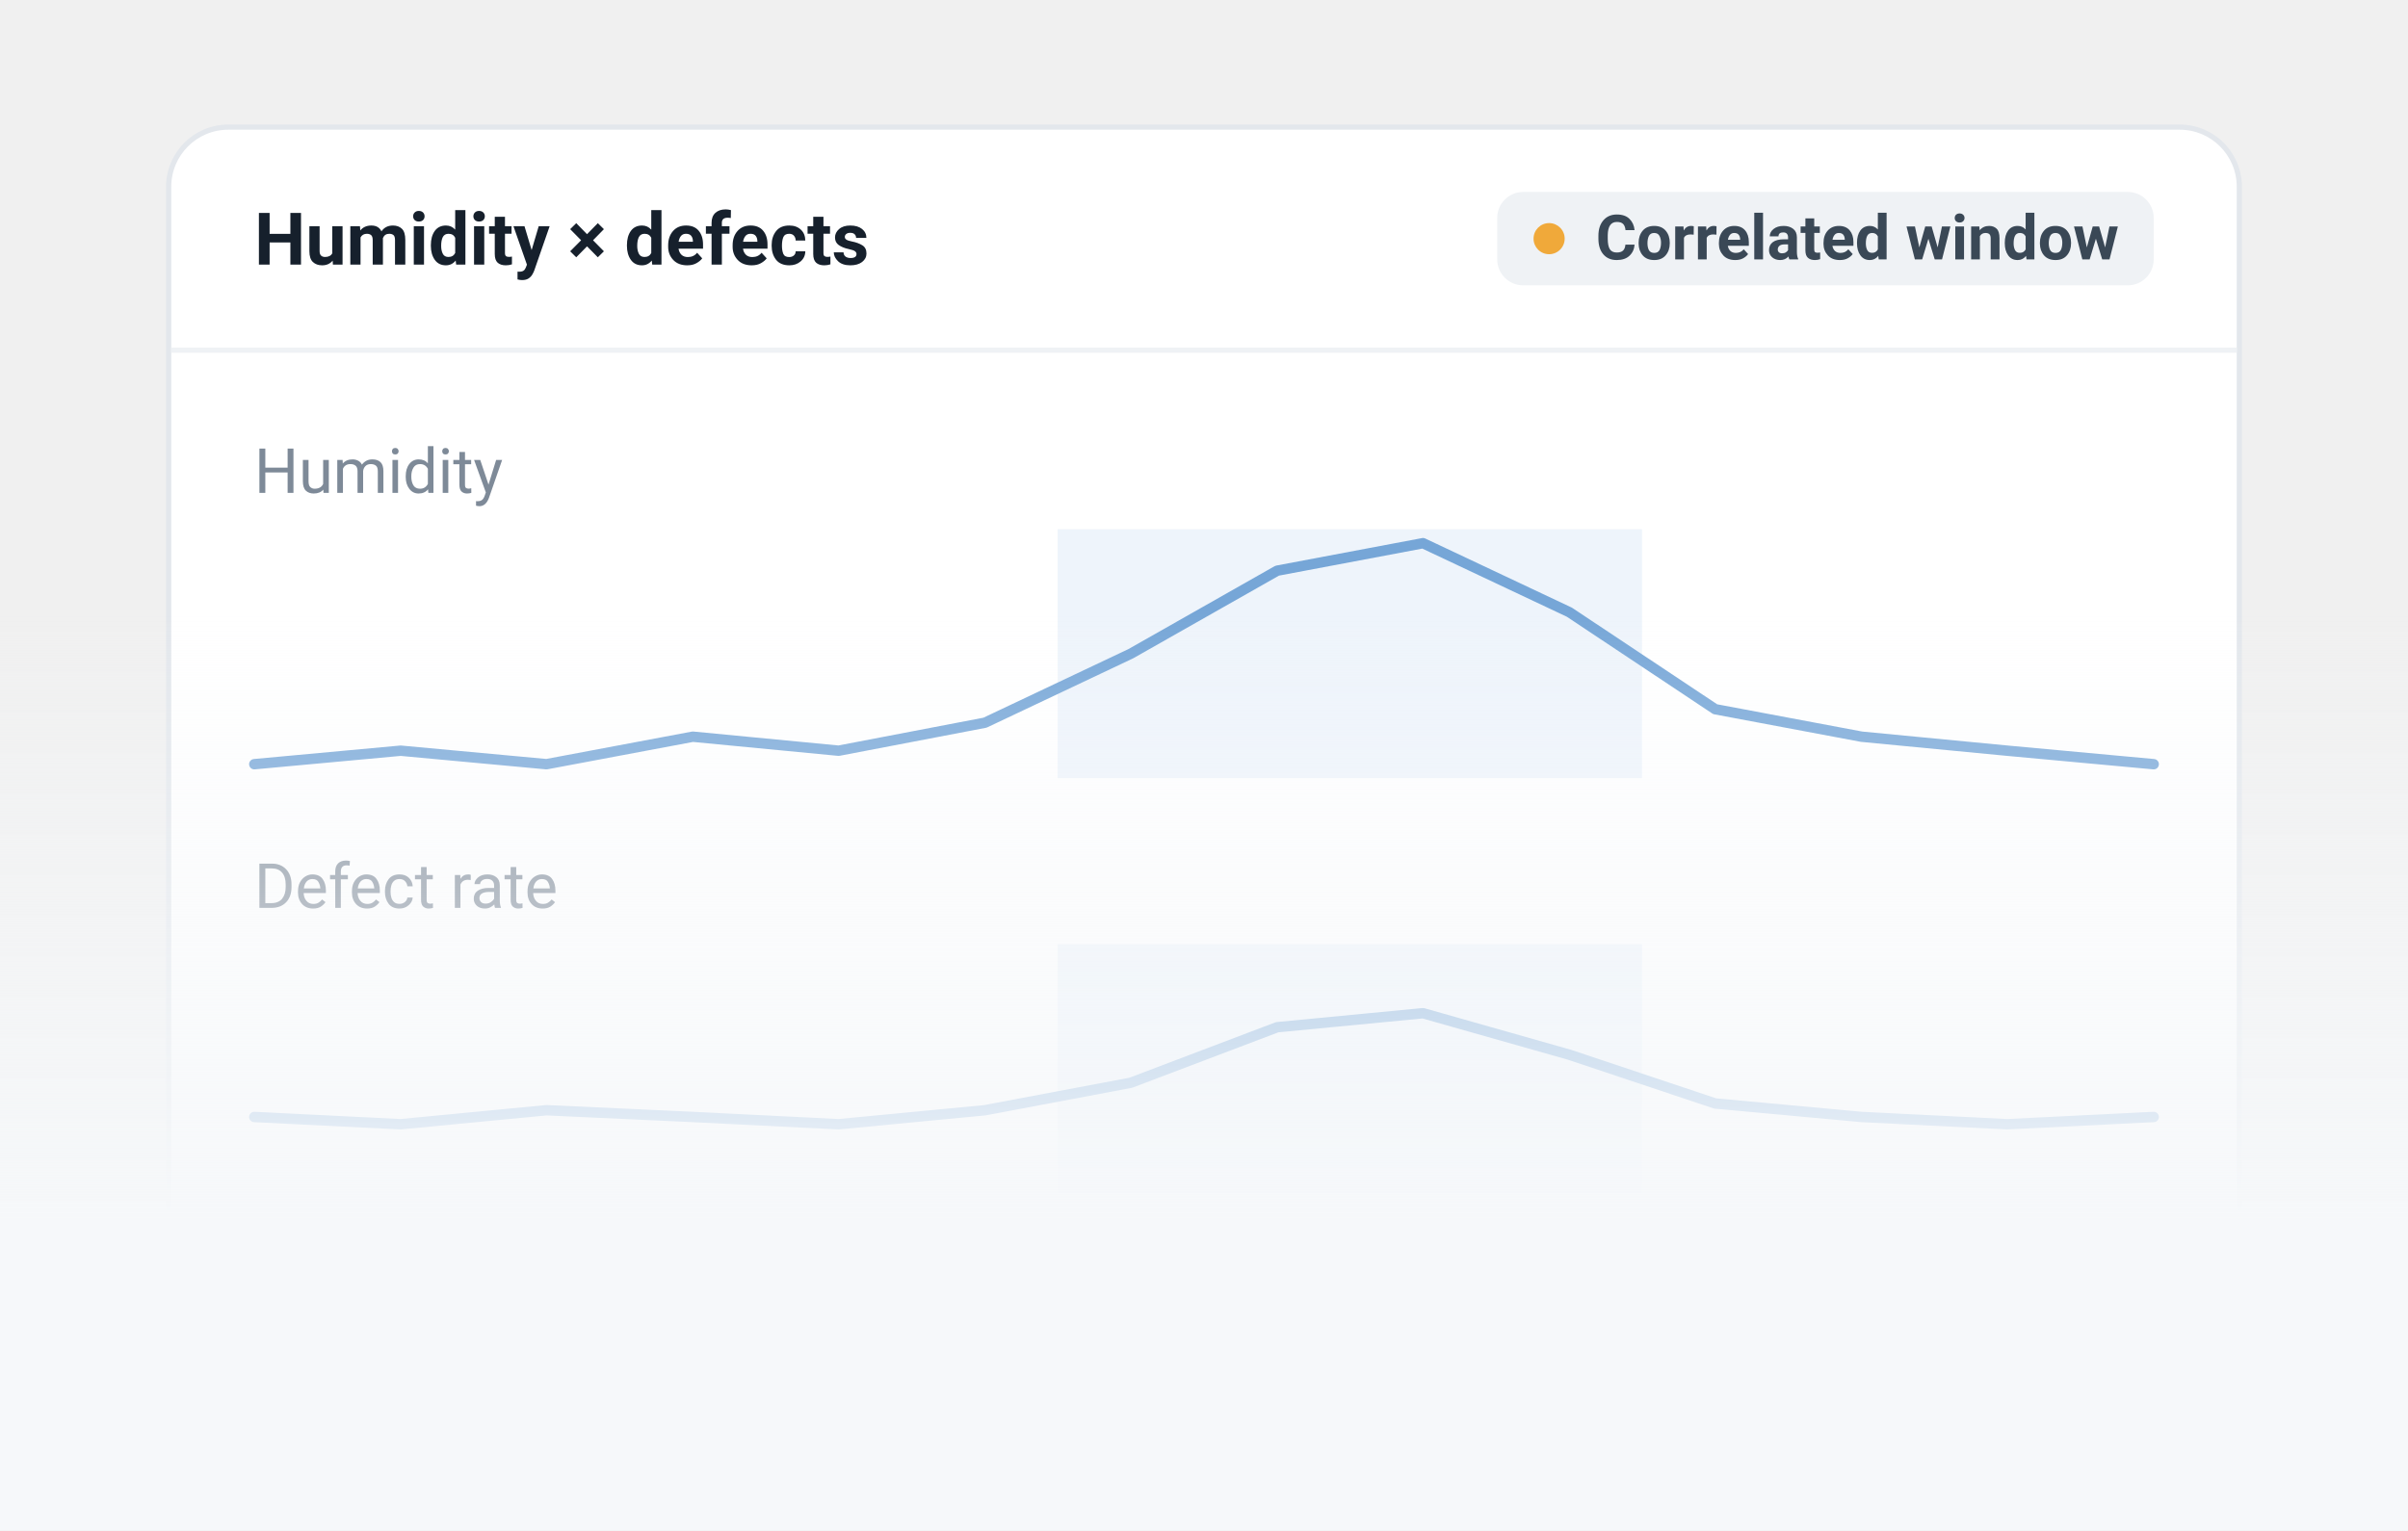
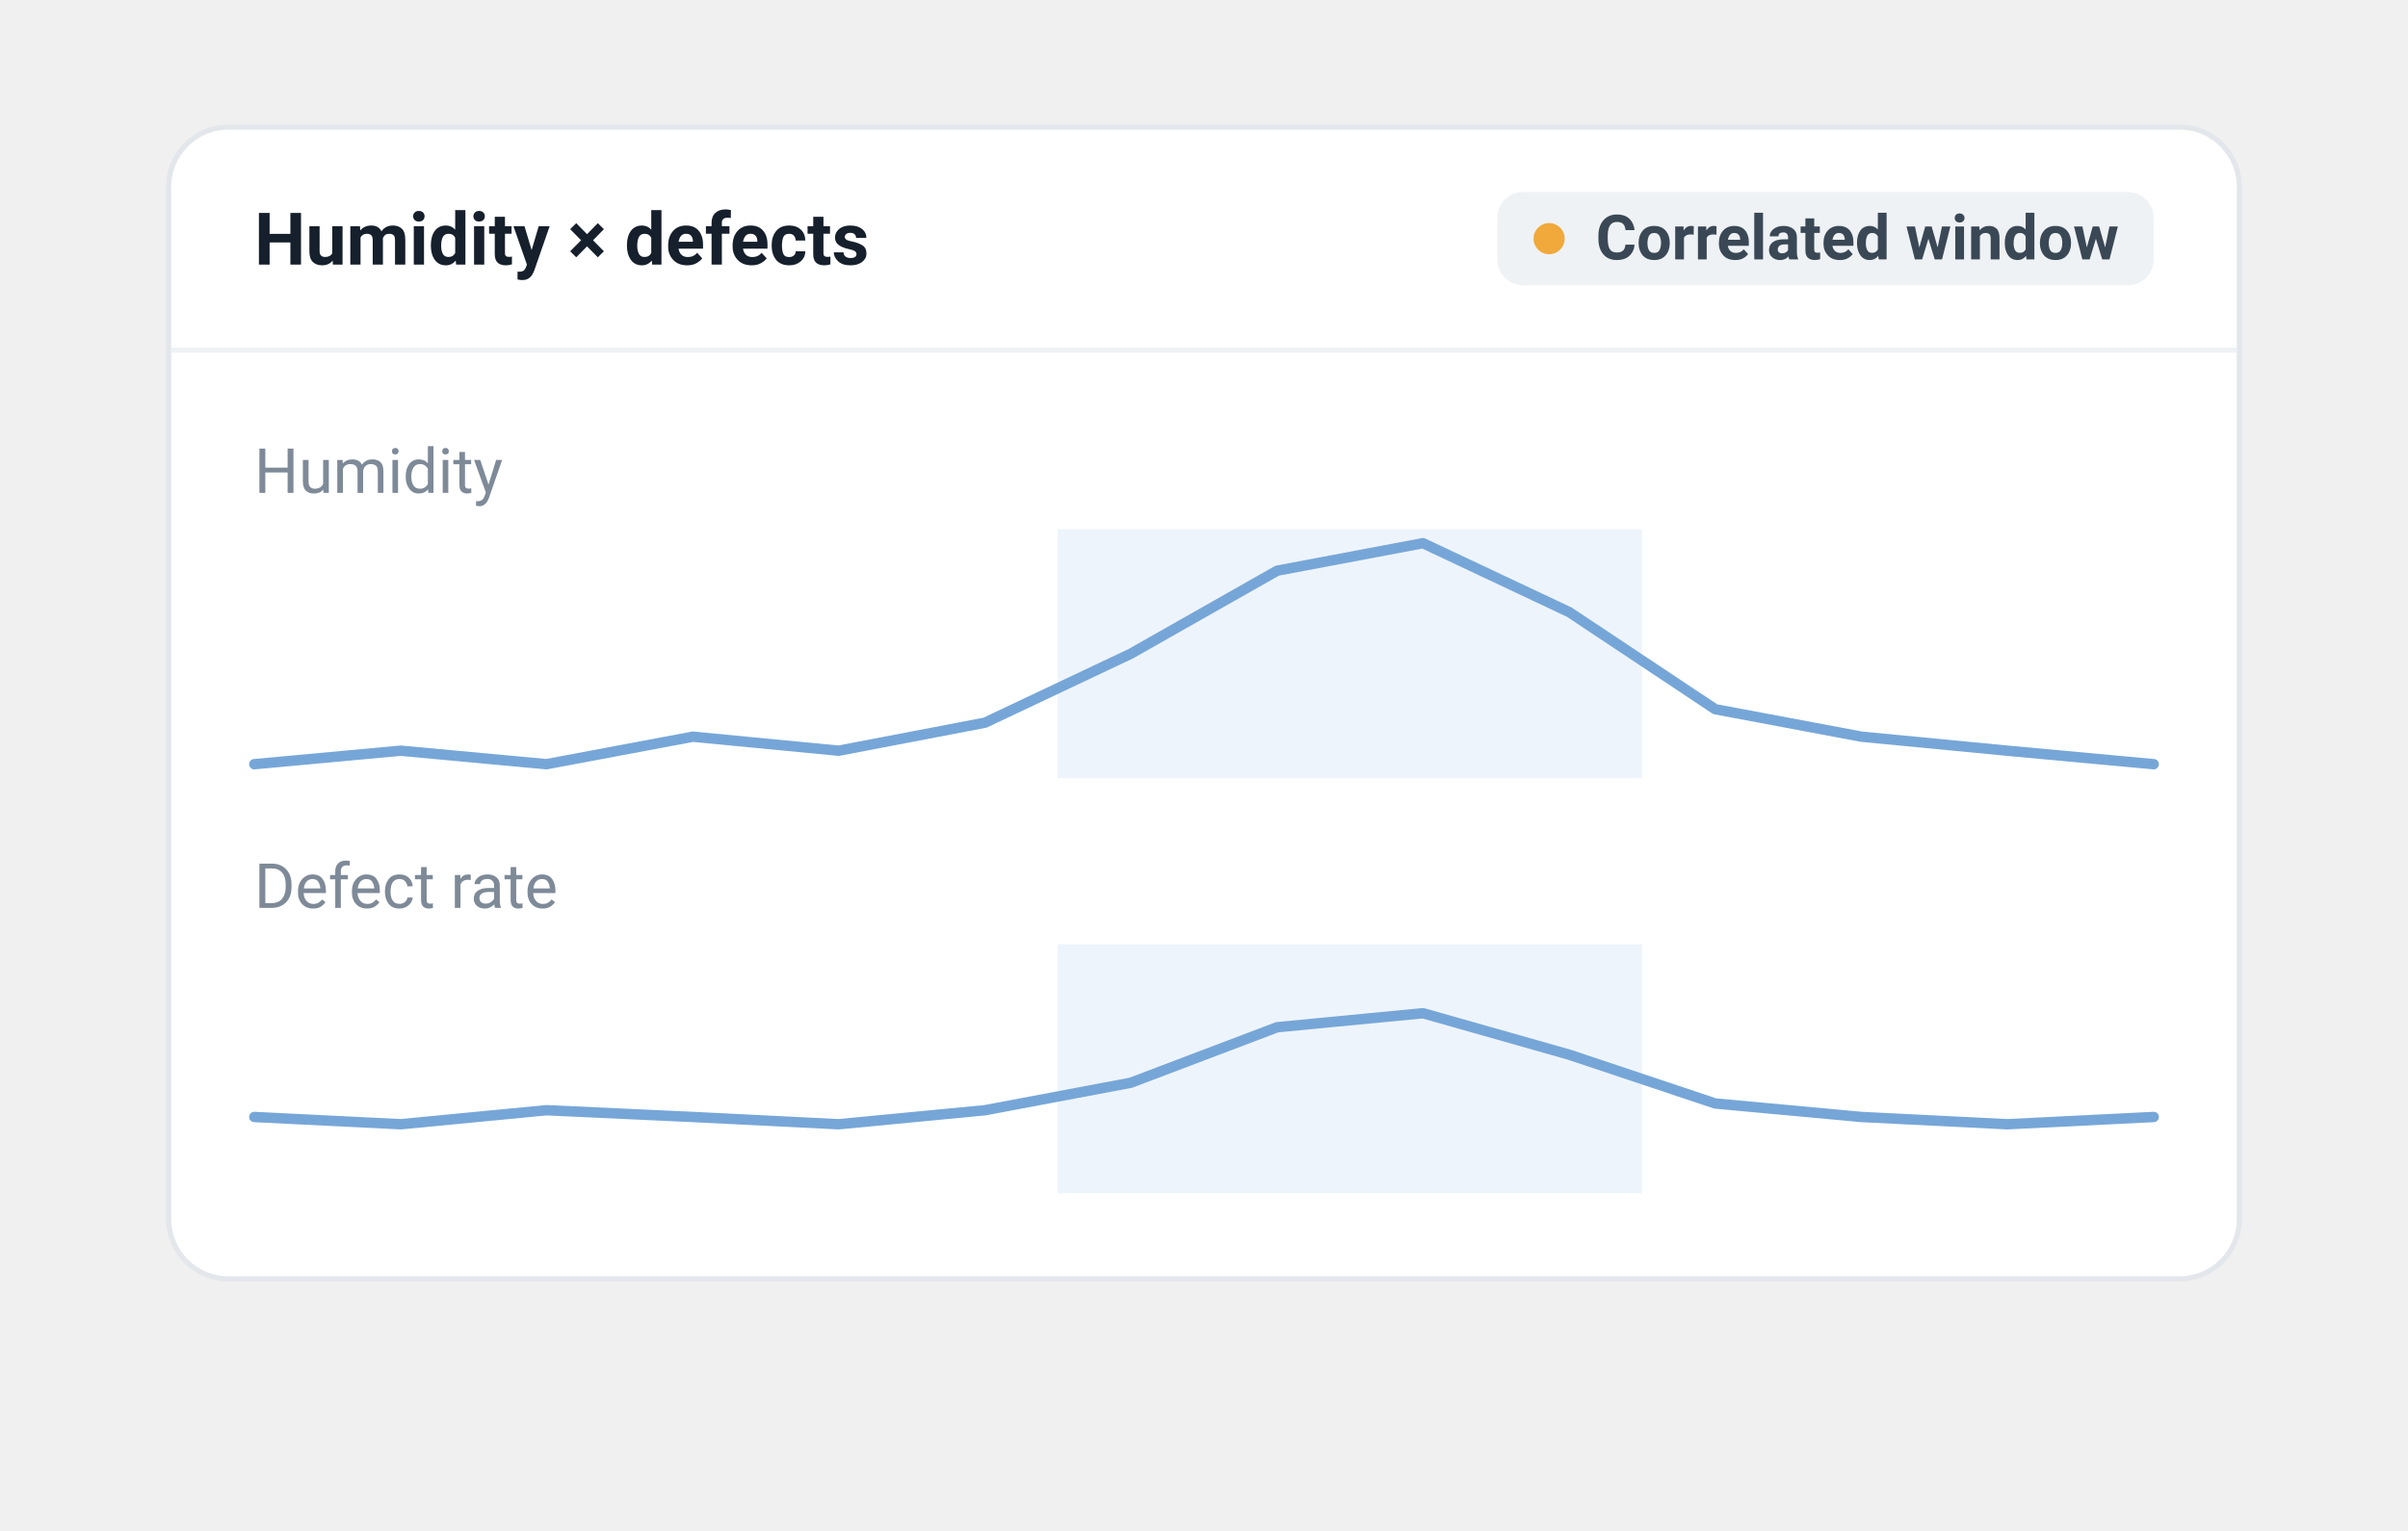
<svg xmlns="http://www.w3.org/2000/svg" width="464" height="295" viewBox="0 0 464 295" fill="none">
  <defs>
-     <linearGradient id="fade0" x1="0" y1="117.7" x2="0" y2="235.4" gradientUnits="userSpaceOnUse">
-       <stop offset="0" stop-color="#F6F8FA" stop-opacity="0" />
-       <stop offset="0.5" stop-color="#F6F8FA" stop-opacity="0.5" />
-       <stop offset="1" stop-color="#F6F8FA" stop-opacity="1" />
-     </linearGradient>
    <clipPath id="card">
      <rect width="464" height="295" rx="0" />
    </clipPath>
  </defs>
  <g clip-path="url(#card)">
    <rect x="32.5" y="24.5" width="399" height="222" rx="11.5" fill="#FFFFFF" stroke="#E3E7EC" stroke-width="1" />
    <line x1="33" y1="67.5" x2="431" y2="67.5" stroke="#EFF2F5" stroke-width="1" />
    <text x="49" y="51" font-family="Roboto" font-size="14" font-weight="600" fill="#16202C">Humidity × defects</text>
    <rect x="288.5" y="37" width="126.5" height="18" rx="5" fill="#EFF2F5" />
    <rect x="295.5" y="43" width="6" height="6" rx="3" fill="#F0A93A" />
    <text x="307.5" y="50" font-family="Roboto" font-size="12" font-weight="600" fill="#3A4856">Correlated window</text>
    <text x="49" y="95" font-family="Roboto" font-size="12" font-weight="400" fill="#7E8A98">Humidity</text>
    <g transform="translate(49 102) scale(1 1)">
      <rect x="154.8" y="0" width="112.6" height="48" fill="#EEF4FB" />
      <path d="M0.0 45.3 L28.2 42.7 L56.3 45.3 L84.5 40.0 L112.6 42.7 L140.8 37.3 L168.9 24.0 L197.1 8.0 L225.2 2.7 L253.4 16.0 L281.5 34.7 L309.7 40.0 L337.8 42.7 L366.0 45.3" fill="none" stroke="#76A6D7" stroke-width="2" stroke-linejoin="round" stroke-linecap="round" />
    </g>
    <text x="49" y="175" font-family="Roboto" font-size="12" font-weight="400" fill="#7E8A98">Defect rate</text>
    <g transform="translate(49 182) scale(1 1)">
      <rect x="154.8" y="0" width="112.6" height="48" fill="#EEF4FB" />
      <path d="M0.0 33.3 L28.2 34.7 L56.3 32.0 L84.5 33.3 L112.6 34.7 L140.8 32.0 L168.9 26.7 L197.1 16.0 L225.2 13.3 L253.4 21.3 L281.5 30.7 L309.7 33.3 L337.8 34.7 L366.0 33.3" fill="none" stroke="#76A6D7" stroke-width="2" stroke-linejoin="round" stroke-linecap="round" />
    </g>
-     <rect x="0" y="117.7" width="464" height="177.3" fill="url(#fade0)" />
  </g>
</svg>
